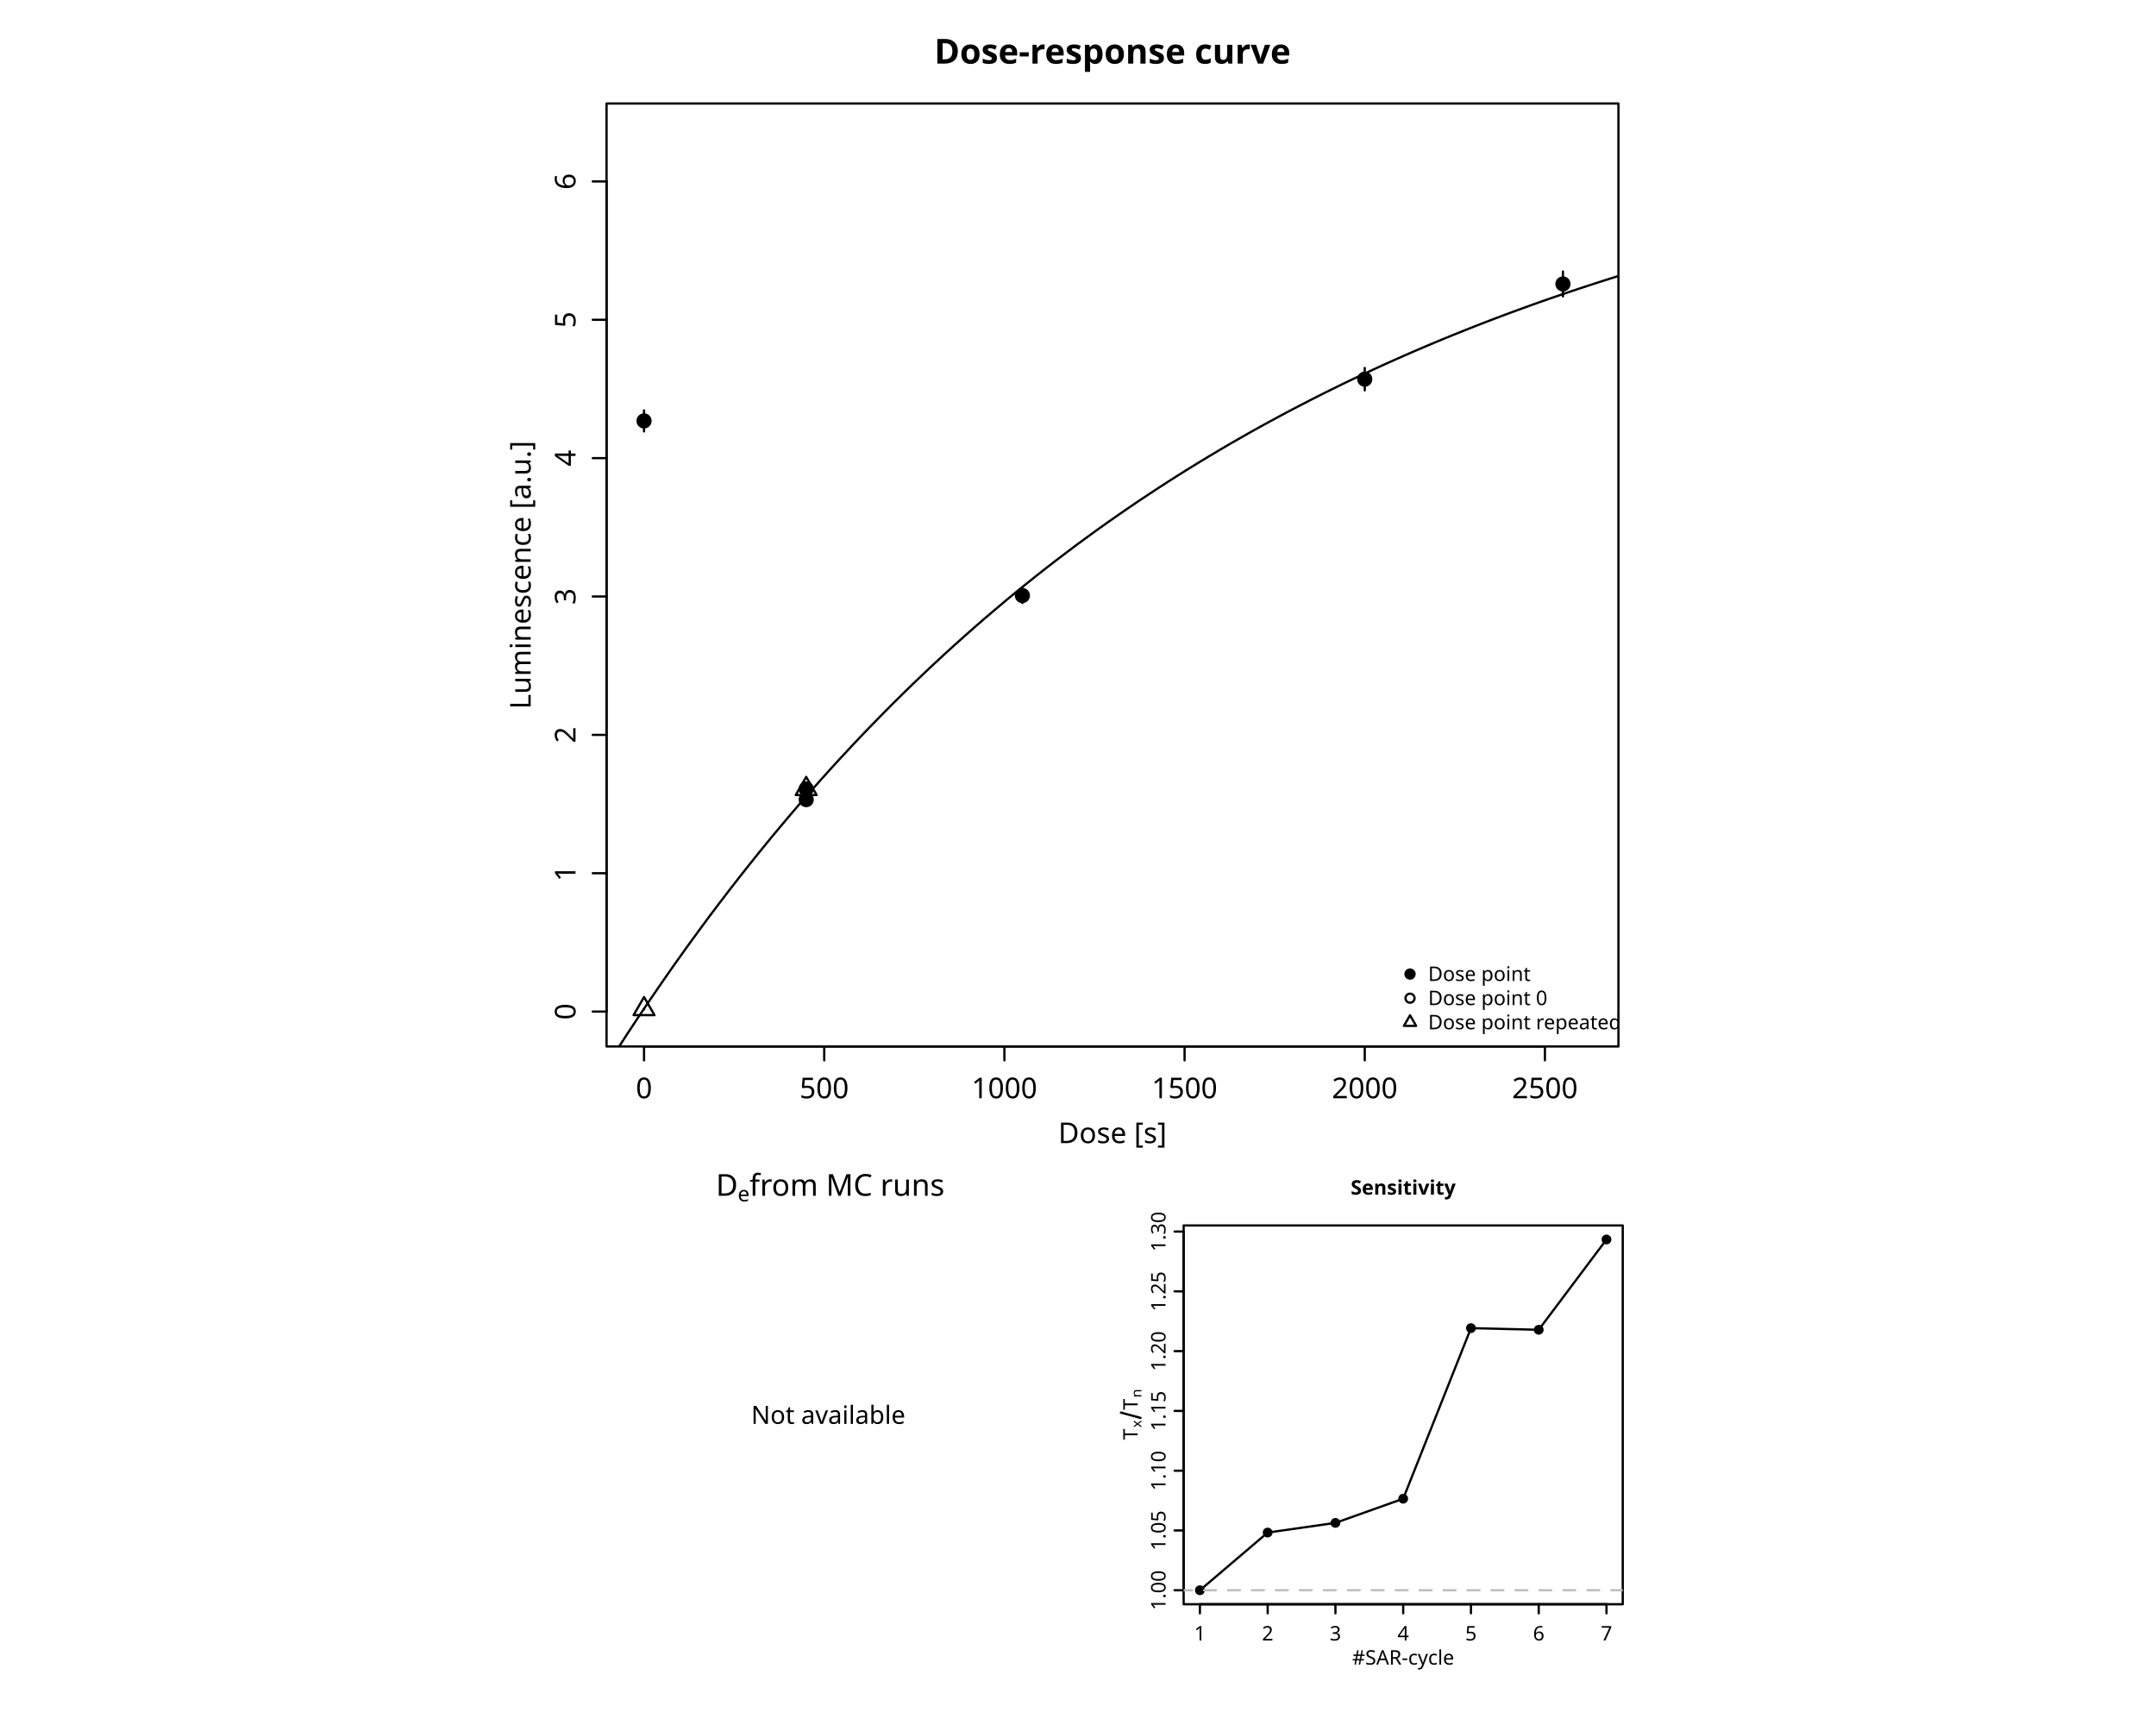
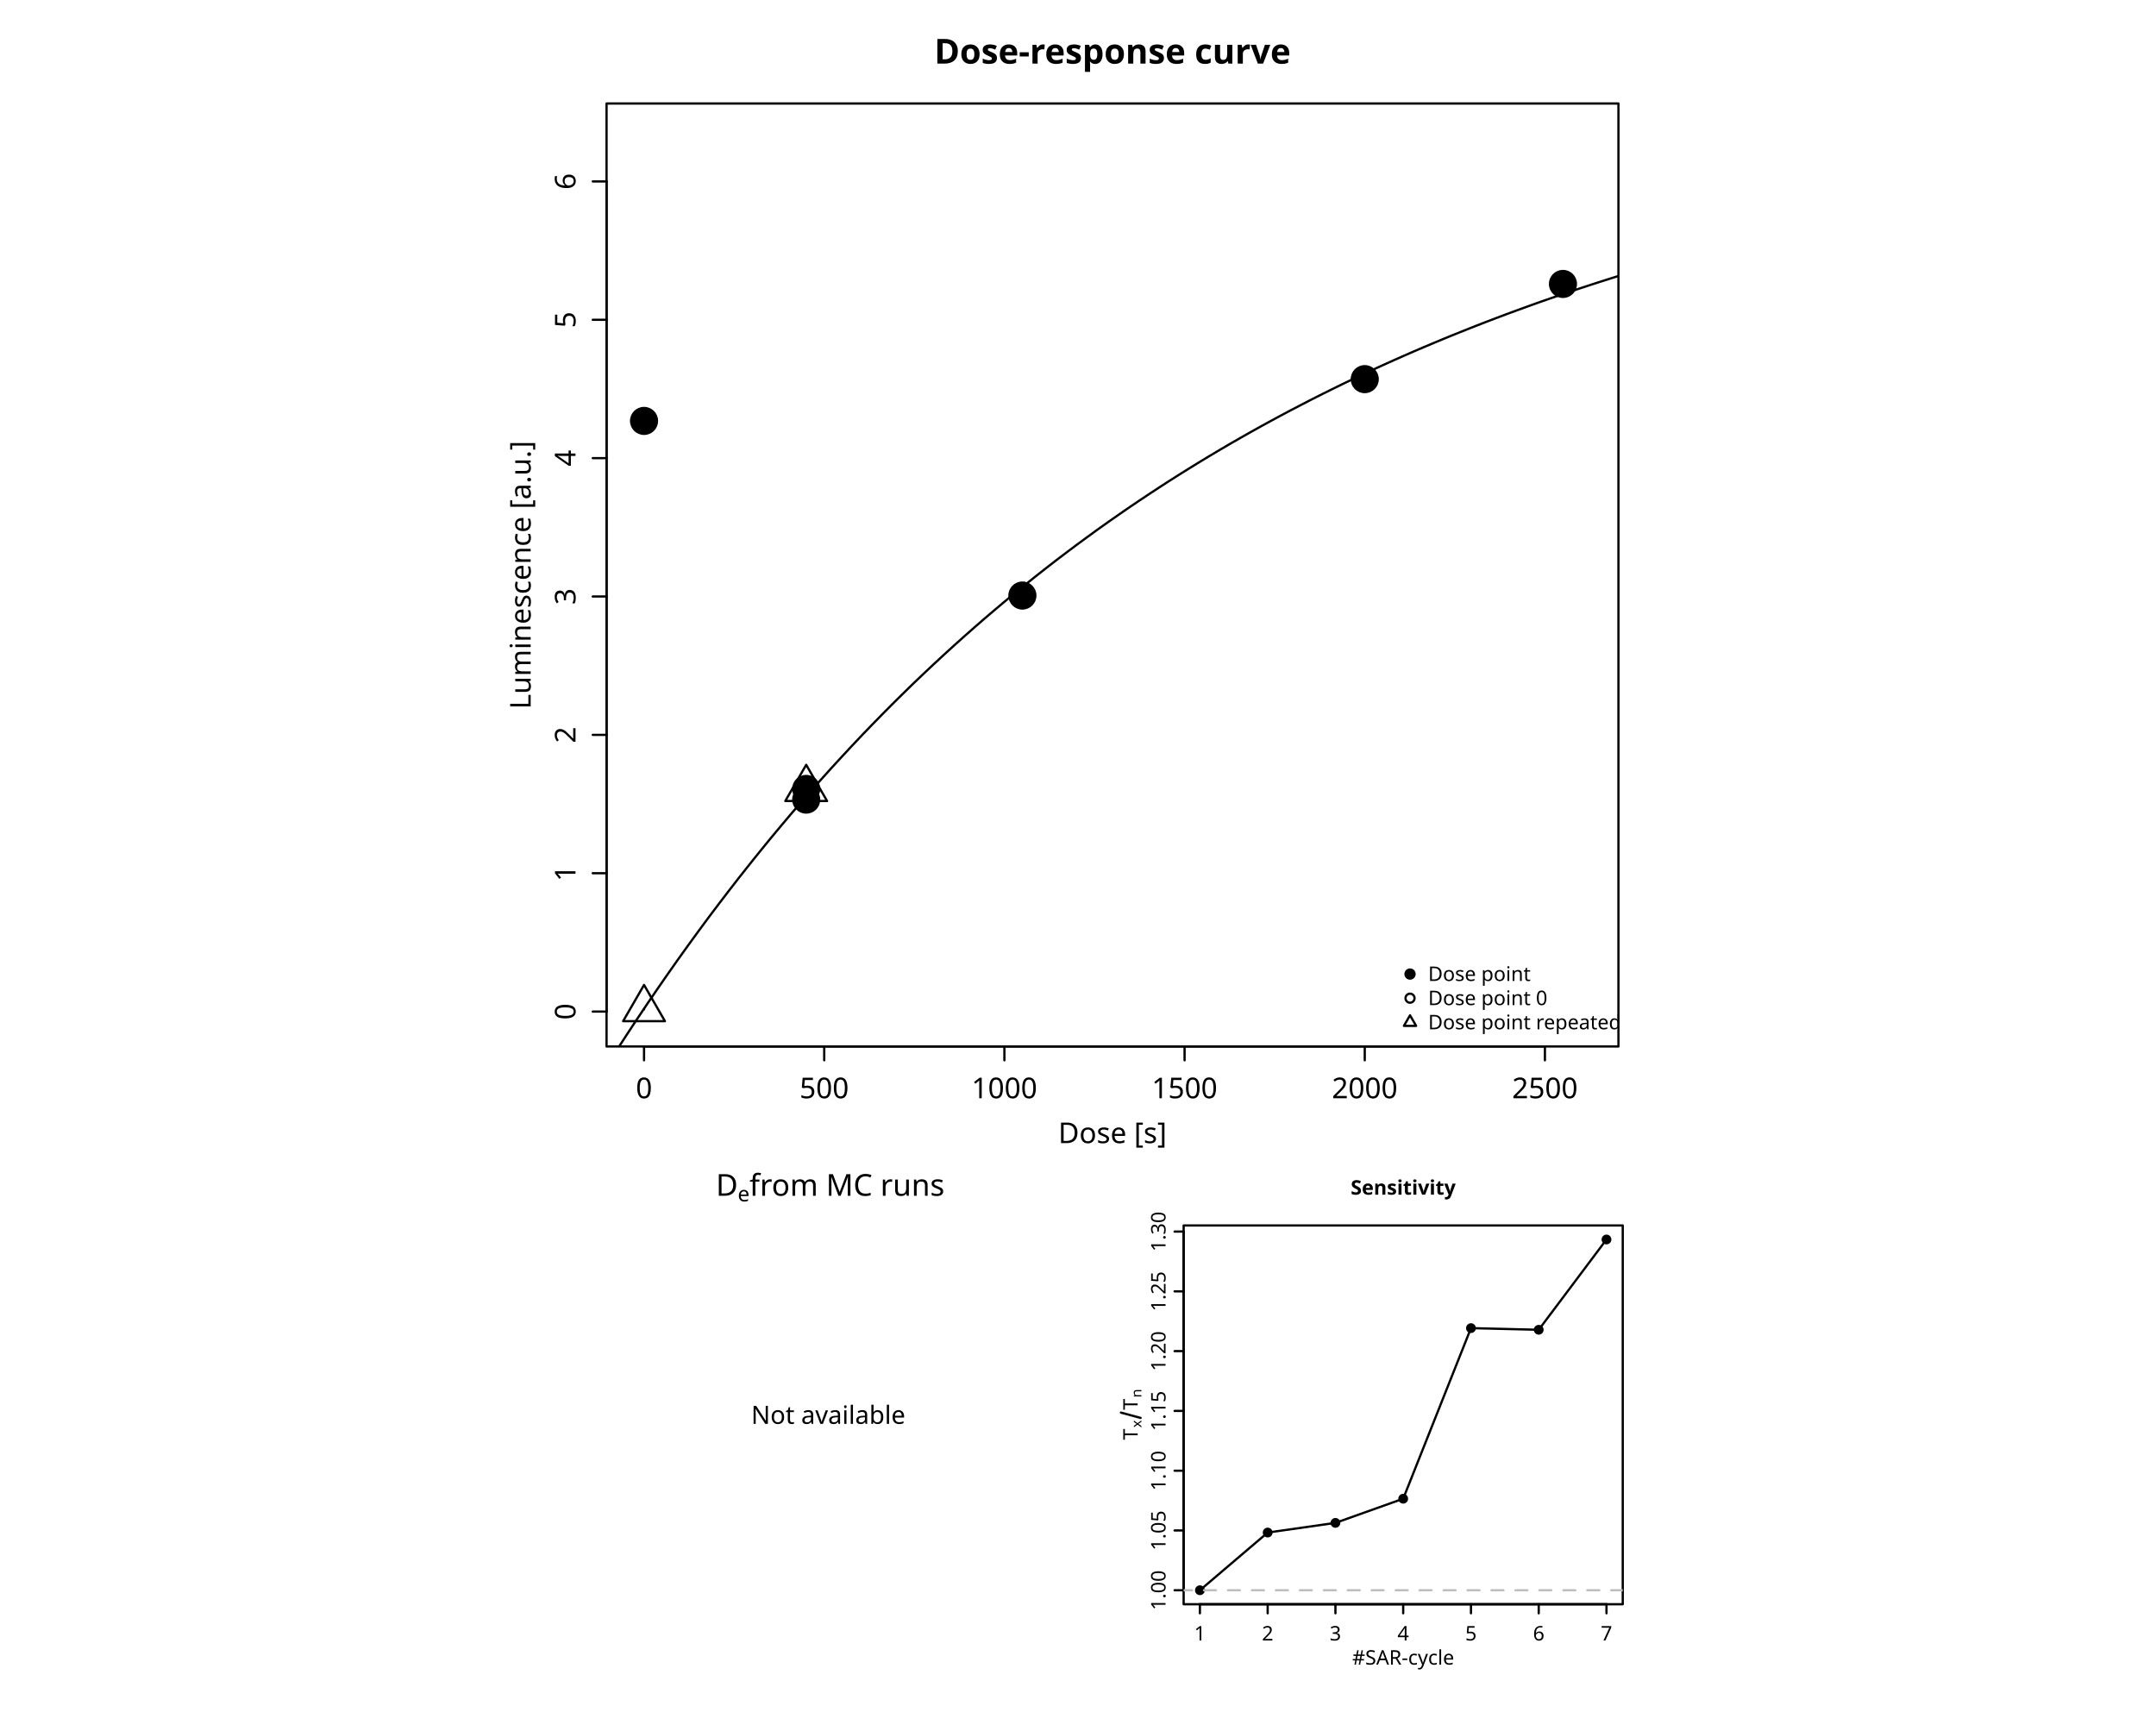
<svg xmlns="http://www.w3.org/2000/svg" class="svglite" data-engine-version="2.0" width="720.00pt" height="576.00pt" viewBox="0 0 720.00 576.00">
  <defs>
    <style type="text/css">
    .svglite line, .svglite polyline, .svglite polygon, .svglite path, .svglite rect, .svglite circle {
      fill: none;
      stroke: #000000;
      stroke-linecap: round;
      stroke-linejoin: round;
      stroke-miterlimit: 10.00;
    }
  </style>
  </defs>
  <rect width="100%" height="100%" style="stroke: none; fill: #FFFFFF;" />
  <defs>
    <clipPath id="cpMC4wMHw3MjAuMDB8MC4wMHw1NzYuMDA=">
      <rect x="0.00" y="0.00" width="720.00" height="576.00" />
    </clipPath>
  </defs>
  <g clip-path="url(#cpMC4wMHw3MjAuMDB8MC4wMHw1NzYuMDA=)">
</g>
  <defs>
    <clipPath id="cpMjAyLjU2fDU0MC40OHwzNC41NnwzNDkuNDQ=">
      <rect x="202.56" y="34.56" width="337.92" height="314.88" />
    </clipPath>
  </defs>
  <g clip-path="url(#cpMjAyLjU2fDU0MC40OHwzNC41NnwzNDkuNDQ=)">
-     <circle cx="215.08" cy="140.55" r="2.16" style="stroke-width: 0.75; fill: #000000;" />
-     <circle cx="269.23" cy="267.00" r="2.16" style="stroke-width: 0.75; fill: #000000;" />
-     <circle cx="341.43" cy="198.86" r="2.16" style="stroke-width: 0.75; fill: #000000;" />
-     <circle cx="455.76" cy="126.60" r="2.16" style="stroke-width: 0.75; fill: #000000;" />
-     <circle cx="521.95" cy="94.81" r="2.16" style="stroke-width: 0.75; fill: #000000;" />
-     <circle cx="269.23" cy="263.44" r="2.16" style="stroke-width: 0.75; fill: #000000;" />
+     <circle cx="215.08" cy="140.55" r="4.32" style="stroke-width: 0.75; fill: #000000;" />
+     <circle cx="269.23" cy="267.00" r="4.32" style="stroke-width: 0.75; fill: #000000;" />
+     <circle cx="341.43" cy="198.86" r="4.32" style="stroke-width: 0.75; fill: #000000;" />
+     <circle cx="455.76" cy="126.60" r="4.32" style="stroke-width: 0.75; fill: #000000;" />
+     <circle cx="521.95" cy="94.81" r="4.32" style="stroke-width: 0.75; fill: #000000;" />
+     <circle cx="269.23" cy="263.44" r="4.32" style="stroke-width: 0.75; fill: #000000;" />
  </g>
  <g clip-path="url(#cpMC4wMHw3MjAuMDB8MC4wMHw1NzYuMDA=)">
    <line x1="215.08" y1="349.44" x2="515.93" y2="349.44" style="stroke-width: 0.75;" />
    <line x1="215.08" y1="349.44" x2="215.08" y2="354.05" style="stroke-width: 0.75;" />
    <line x1="275.25" y1="349.44" x2="275.25" y2="354.05" style="stroke-width: 0.75;" />
    <line x1="335.42" y1="349.44" x2="335.42" y2="354.05" style="stroke-width: 0.75;" />
    <line x1="395.59" y1="349.44" x2="395.59" y2="354.05" style="stroke-width: 0.75;" />
    <line x1="455.76" y1="349.44" x2="455.76" y2="354.05" style="stroke-width: 0.75;" />
    <line x1="515.93" y1="349.44" x2="515.93" y2="354.05" style="stroke-width: 0.75;" />
    <text x="215.08" y="366.72" text-anchor="middle" style="font-size: 9.60px; font-family: sans;" textLength="5.34px" lengthAdjust="spacingAndGlyphs">0</text>
    <text x="275.25" y="366.72" text-anchor="middle" style="font-size: 9.60px; font-family: sans;" textLength="16.02px" lengthAdjust="spacingAndGlyphs">500</text>
    <text x="335.42" y="366.72" text-anchor="middle" style="font-size: 9.60px; font-family: sans;" textLength="21.36px" lengthAdjust="spacingAndGlyphs">1000</text>
    <text x="395.59" y="366.72" text-anchor="middle" style="font-size: 9.60px; font-family: sans;" textLength="21.36px" lengthAdjust="spacingAndGlyphs">1500</text>
    <text x="455.76" y="366.72" text-anchor="middle" style="font-size: 9.60px; font-family: sans;" textLength="21.36px" lengthAdjust="spacingAndGlyphs">2000</text>
    <text x="515.93" y="366.72" text-anchor="middle" style="font-size: 9.60px; font-family: sans;" textLength="21.36px" lengthAdjust="spacingAndGlyphs">2500</text>
    <line x1="202.56" y1="337.78" x2="202.56" y2="60.58" style="stroke-width: 0.75;" />
    <line x1="202.56" y1="337.78" x2="197.95" y2="337.78" style="stroke-width: 0.75;" />
    <line x1="202.56" y1="291.58" x2="197.95" y2="291.58" style="stroke-width: 0.75;" />
    <line x1="202.56" y1="245.38" x2="197.95" y2="245.38" style="stroke-width: 0.75;" />
    <line x1="202.56" y1="199.18" x2="197.95" y2="199.18" style="stroke-width: 0.75;" />
    <line x1="202.56" y1="152.98" x2="197.95" y2="152.98" style="stroke-width: 0.75;" />
    <line x1="202.56" y1="106.78" x2="197.95" y2="106.78" style="stroke-width: 0.75;" />
    <line x1="202.56" y1="60.58" x2="197.95" y2="60.58" style="stroke-width: 0.75;" />
    <text transform="translate(192.19,337.78) rotate(-90)" text-anchor="middle" style="font-size: 9.60px; font-family: sans;" textLength="5.34px" lengthAdjust="spacingAndGlyphs">0</text>
    <text transform="translate(192.19,291.58) rotate(-90)" text-anchor="middle" style="font-size: 9.60px; font-family: sans;" textLength="5.34px" lengthAdjust="spacingAndGlyphs">1</text>
    <text transform="translate(192.19,245.38) rotate(-90)" text-anchor="middle" style="font-size: 9.60px; font-family: sans;" textLength="5.34px" lengthAdjust="spacingAndGlyphs">2</text>
    <text transform="translate(192.19,199.18) rotate(-90)" text-anchor="middle" style="font-size: 9.60px; font-family: sans;" textLength="5.34px" lengthAdjust="spacingAndGlyphs">3</text>
    <text transform="translate(192.19,152.98) rotate(-90)" text-anchor="middle" style="font-size: 9.60px; font-family: sans;" textLength="5.34px" lengthAdjust="spacingAndGlyphs">4</text>
    <text transform="translate(192.19,106.78) rotate(-90)" text-anchor="middle" style="font-size: 9.60px; font-family: sans;" textLength="5.34px" lengthAdjust="spacingAndGlyphs">5</text>
    <text transform="translate(192.19,60.58) rotate(-90)" text-anchor="middle" style="font-size: 9.60px; font-family: sans;" textLength="5.34px" lengthAdjust="spacingAndGlyphs">6</text>
    <polygon points="202.56,349.44 540.48,349.44 540.48,34.56 202.56,34.56 " style="stroke-width: 0.75; fill: none;" />
  </g>
  <defs>
    <clipPath id="cpMTY4LjAwfDU1Mi4wMHwwLjAwfDM4NC4wMA==">
      <rect x="168.00" y="0.00" width="384.00" height="384.00" />
    </clipPath>
  </defs>
  <g clip-path="url(#cpMTY4LjAwfDU1Mi4wMHwwLjAwfDM4NC4wMA==)">
    <text x="371.52" y="381.70" text-anchor="middle" style="font-size: 9.60px; font-family: sans;" textLength="35.22px" lengthAdjust="spacingAndGlyphs">Dose [s]</text>
    <text transform="translate(177.22,192.00) rotate(-90)" text-anchor="middle" style="font-size: 9.60px; font-family: sans;" textLength="85.93px" lengthAdjust="spacingAndGlyphs">Luminescence [a.u.]</text>
    <text x="371.52" y="21.24" text-anchor="middle" style="font-size: 11.52px; font-weight: bold; font-family: sans;" textLength="109.52px" lengthAdjust="spacingAndGlyphs">Dose-response curve</text>
  </g>
  <g clip-path="url(#cpMjAyLjU2fDU0MC40OHwzNC41NnwzNDkuNDQ=)">
    <polyline points="202.56,355.98 205.97,350.64 209.39,345.38 212.80,340.21 215.08,336.81 216.21,335.12 219.63,330.12 223.04,325.19 226.45,320.35 229.87,315.58 233.28,310.90 236.69,306.28 240.11,301.75 243.52,297.29 246.93,292.90 250.35,288.58 253.76,284.33 257.17,280.15 260.59,276.04 264.00,271.99 267.41,268.01 270.83,264.10 274.24,260.25 277.65,256.46 281.07,252.74 284.48,249.07 287.89,245.46 291.31,241.92 294.72,238.43 298.13,234.99 301.55,231.62 304.96,228.29 308.37,225.03 311.79,221.81 315.20,218.65 318.61,215.54 322.03,212.48 325.44,209.47 328.85,206.50 332.27,203.59 335.68,200.72 339.09,197.90 342.51,195.13 345.92,192.40 349.33,189.72 352.75,187.07 356.16,184.48 359.57,181.92 362.99,179.41 366.40,176.93 369.81,174.50 373.23,172.11 376.64,169.75 380.05,167.44 383.47,165.16 386.88,162.92 390.29,160.71 393.71,158.54 397.12,156.41 400.53,154.31 403.95,152.24 407.36,150.21 410.77,148.21 414.19,146.25 417.60,144.31 421.01,142.41 424.43,140.54 427.84,138.70 431.25,136.89 434.67,135.11 438.08,133.35 441.49,131.63 444.91,129.93 448.32,128.26 451.73,126.62 455.15,125.01 458.56,123.42 461.97,121.86 465.39,120.32 468.80,118.81 472.21,117.32 475.63,115.86 479.04,114.42 482.45,113.00 485.87,111.61 489.28,110.24 492.69,108.89 496.11,107.56 499.52,106.26 502.93,104.97 506.35,103.71 509.76,102.47 513.17,101.24 516.59,100.04 520.00,98.86 523.41,97.70 526.83,96.55 530.24,95.43 533.65,94.32 537.07,93.23 540.48,92.16 " style="stroke-width: 0.75;" />
    <line x1="215.08" y1="144.06" x2="215.08" y2="137.04" style="stroke-width: 0.75;" />
    <line x1="269.23" y1="268.34" x2="269.23" y2="265.66" style="stroke-width: 0.75;" />
    <line x1="341.43" y1="201.35" x2="341.43" y2="196.36" style="stroke-width: 0.75;" />
    <line x1="455.76" y1="130.34" x2="455.76" y2="122.86" style="stroke-width: 0.75;" />
    <line x1="521.95" y1="98.97" x2="521.95" y2="90.66" style="stroke-width: 0.75;" />
    <line x1="269.23" y1="264.78" x2="269.23" y2="262.10" style="stroke-width: 0.75;" />
    <line x1="215.08" y1="337.04" x2="215.08" y2="336.85" style="stroke-width: 0.75;" />
-     <polygon points="269.23,259.41 272.72,265.46 265.74,265.46 " style="stroke-width: 0.75; fill: none;" />
-     <polygon points="215.08,332.92 218.57,338.96 211.58,338.96 " style="stroke-width: 0.75; fill: none;" />
+     <polygon points="269.23,255.38 276.21,267.47 262.25,267.47 " style="stroke-width: 0.75; fill: none;" />
+     <polygon points="215.08,328.88 222.06,340.98 208.09,340.98 " style="stroke-width: 0.75; fill: none;" />
  </g>
  <g clip-path="url(#cpMC4wMHw3MjAuMDB8MC4wMHw1NzYuMDA=)">
</g>
  <g clip-path="url(#cpMjAyLjU2fDU0MC40OHwzNC41NnwzNDkuNDQ=)">
    <circle cx="470.88" cy="325.25" r="1.51" style="stroke-width: 0.75; fill: #000000;" />
    <circle cx="470.88" cy="333.31" r="1.51" style="stroke-width: 0.75;" />
    <polygon points="470.88,339.02 472.92,342.55 468.84,342.55 " style="stroke-width: 0.75; fill: none;" />
    <text x="476.93" y="327.56" style="font-size: 6.72px; font-family: sans;" textLength="32.13px" lengthAdjust="spacingAndGlyphs">Dose point</text>
    <text x="476.93" y="335.62" style="font-size: 6.72px; font-family: sans;" textLength="37.74px" lengthAdjust="spacingAndGlyphs">Dose point 0</text>
    <text x="476.93" y="343.69" style="font-size: 6.72px; font-family: sans;" textLength="60.53px" lengthAdjust="spacingAndGlyphs">Dose point repeated</text>
  </g>
  <defs>
    <clipPath id="cpMjAzLjI4fDM0OS45Mnw0MDkuMjB8NTM1LjY4">
      <rect x="203.28" y="409.20" width="146.64" height="126.48" />
    </clipPath>
  </defs>
  <g clip-path="url(#cpMjAzLjI4fDM0OS45Mnw0MDkuMjB8NTM1LjY4)">
</g>
  <defs>
    <clipPath id="cpMTY4LjAwfDM2MC4wMHwzODQuMDB8NTc2LjAw">
      <rect x="168.00" y="384.00" width="192.00" height="192.00" />
    </clipPath>
  </defs>
  <g clip-path="url(#cpMTY4LjAwfDM2MC4wMHwzODQuMDB8NTc2LjAw)">
    <text x="239.07" y="399.28" style="font-size: 10.08px; font-family: sans;" textLength="7.28px" lengthAdjust="spacingAndGlyphs">D</text>
    <text x="246.35" y="401.15" style="font-size: 7.06px; font-family: sans;" textLength="3.92px" lengthAdjust="spacingAndGlyphs">e</text>
    <text x="250.27" y="399.28" style="font-size: 10.08px; font-family: sans;" textLength="63.86px" lengthAdjust="spacingAndGlyphs"> from MC runs</text>
  </g>
  <g clip-path="url(#cpMC4wMHw3MjAuMDB8MC4wMHw1NzYuMDA=)">
    <text x="276.60" y="475.44" text-anchor="middle" style="font-size: 8.40px; font-family: sans;" textLength="48.57px" lengthAdjust="spacingAndGlyphs">Not available</text>
  </g>
  <defs>
    <clipPath id="cpMzk1LjI4fDU0MS45Mnw0MDkuMjB8NTM1LjY4">
      <rect x="395.28" y="409.20" width="146.64" height="126.48" />
    </clipPath>
  </defs>
  <g clip-path="url(#cpMzk1LjI4fDU0MS45Mnw0MDkuMjB8NTM1LjY4)">
</g>
  <g clip-path="url(#cpMC4wMHw3MjAuMDB8MC4wMHw1NzYuMDA=)">
    <polyline points="400.71,531.00 423.34,511.74 445.97,508.51 468.60,500.44 491.23,443.48 513.86,444.03 536.49,413.88 " style="stroke-width: 0.75;" />
    <circle cx="400.71" cy="531.00" r="1.26" style="stroke-width: 0.75; fill: #000000;" />
    <circle cx="423.34" cy="511.74" r="1.26" style="stroke-width: 0.75; fill: #000000;" />
    <circle cx="445.97" cy="508.51" r="1.26" style="stroke-width: 0.75; fill: #000000;" />
    <circle cx="468.60" cy="500.44" r="1.26" style="stroke-width: 0.75; fill: #000000;" />
    <circle cx="491.23" cy="443.48" r="1.26" style="stroke-width: 0.75; fill: #000000;" />
    <circle cx="513.86" cy="444.03" r="1.26" style="stroke-width: 0.75; fill: #000000;" />
    <circle cx="536.49" cy="413.88" r="1.26" style="stroke-width: 0.75; fill: #000000;" />
    <line x1="400.71" y1="535.68" x2="536.49" y2="535.68" style="stroke-width: 0.75;" />
    <line x1="400.71" y1="535.68" x2="400.71" y2="538.70" style="stroke-width: 0.75;" />
    <line x1="423.34" y1="535.68" x2="423.34" y2="538.70" style="stroke-width: 0.75;" />
    <line x1="445.97" y1="535.68" x2="445.97" y2="538.70" style="stroke-width: 0.75;" />
    <line x1="468.60" y1="535.68" x2="468.60" y2="538.70" style="stroke-width: 0.75;" />
    <line x1="491.23" y1="535.68" x2="491.23" y2="538.70" style="stroke-width: 0.75;" />
    <line x1="513.86" y1="535.68" x2="513.86" y2="538.70" style="stroke-width: 0.75;" />
    <line x1="536.49" y1="535.68" x2="536.49" y2="538.70" style="stroke-width: 0.75;" />
    <text x="400.71" y="547.78" text-anchor="middle" style="font-size: 6.72px; font-family: sans;" textLength="3.74px" lengthAdjust="spacingAndGlyphs">1</text>
    <text x="423.34" y="547.78" text-anchor="middle" style="font-size: 6.72px; font-family: sans;" textLength="3.74px" lengthAdjust="spacingAndGlyphs">2</text>
    <text x="445.97" y="547.78" text-anchor="middle" style="font-size: 6.72px; font-family: sans;" textLength="3.74px" lengthAdjust="spacingAndGlyphs">3</text>
    <text x="468.60" y="547.78" text-anchor="middle" style="font-size: 6.72px; font-family: sans;" textLength="3.74px" lengthAdjust="spacingAndGlyphs">4</text>
    <text x="491.23" y="547.78" text-anchor="middle" style="font-size: 6.72px; font-family: sans;" textLength="3.74px" lengthAdjust="spacingAndGlyphs">5</text>
    <text x="513.86" y="547.78" text-anchor="middle" style="font-size: 6.72px; font-family: sans;" textLength="3.74px" lengthAdjust="spacingAndGlyphs">6</text>
    <text x="536.49" y="547.78" text-anchor="middle" style="font-size: 6.72px; font-family: sans;" textLength="3.74px" lengthAdjust="spacingAndGlyphs">7</text>
    <line x1="395.28" y1="531.00" x2="395.28" y2="411.24" style="stroke-width: 0.75;" />
    <line x1="395.28" y1="531.00" x2="392.26" y2="531.00" style="stroke-width: 0.75;" />
    <line x1="395.28" y1="511.04" x2="392.26" y2="511.04" style="stroke-width: 0.75;" />
    <line x1="395.28" y1="491.08" x2="392.26" y2="491.08" style="stroke-width: 0.75;" />
    <line x1="395.28" y1="471.12" x2="392.26" y2="471.12" style="stroke-width: 0.75;" />
    <line x1="395.28" y1="451.16" x2="392.26" y2="451.16" style="stroke-width: 0.75;" />
    <line x1="395.28" y1="431.20" x2="392.26" y2="431.20" style="stroke-width: 0.75;" />
    <line x1="395.28" y1="411.24" x2="392.26" y2="411.24" style="stroke-width: 0.75;" />
    <text transform="translate(389.23,531.00) rotate(-90)" text-anchor="middle" style="font-size: 6.72px; font-family: sans;" textLength="13.08px" lengthAdjust="spacingAndGlyphs">1.00</text>
    <text transform="translate(389.23,511.04) rotate(-90)" text-anchor="middle" style="font-size: 6.72px; font-family: sans;" textLength="13.08px" lengthAdjust="spacingAndGlyphs">1.05</text>
    <text transform="translate(389.23,491.08) rotate(-90)" text-anchor="middle" style="font-size: 6.72px; font-family: sans;" textLength="13.08px" lengthAdjust="spacingAndGlyphs">1.10</text>
    <text transform="translate(389.23,471.12) rotate(-90)" text-anchor="middle" style="font-size: 6.72px; font-family: sans;" textLength="13.08px" lengthAdjust="spacingAndGlyphs">1.15</text>
    <text transform="translate(389.23,451.16) rotate(-90)" text-anchor="middle" style="font-size: 6.72px; font-family: sans;" textLength="13.08px" lengthAdjust="spacingAndGlyphs">1.20</text>
    <text transform="translate(389.23,431.20) rotate(-90)" text-anchor="middle" style="font-size: 6.72px; font-family: sans;" textLength="13.08px" lengthAdjust="spacingAndGlyphs">1.25</text>
    <text transform="translate(389.23,411.24) rotate(-90)" text-anchor="middle" style="font-size: 6.72px; font-family: sans;" textLength="13.08px" lengthAdjust="spacingAndGlyphs">1.30</text>
    <polygon points="395.28,535.68 541.92,535.68 541.92,409.20 395.28,409.20 " style="stroke-width: 0.75; fill: none;" />
    <text x="468.60" y="398.91" text-anchor="middle" style="font-size: 6.72px; font-weight: bold; font-family: sans;" textLength="30.26px" lengthAdjust="spacingAndGlyphs">Sensitivity</text>
    <text x="468.60" y="555.84" text-anchor="middle" style="font-size: 6.72px; font-family: sans;" textLength="35.11px" lengthAdjust="spacingAndGlyphs">#SAR-cycle</text>
    <text transform="translate(379.92,480.81) rotate(-90)" style="font-size: 6.72px; font-family: sans;" textLength="4.10px" lengthAdjust="spacingAndGlyphs">T</text>
    <text transform="translate(381.17,476.70) rotate(-90)" style="font-size: 4.70px; font-family: sans;" textLength="2.35px" lengthAdjust="spacingAndGlyphs">x</text>
    <polyline points="380.90,473.46 374.33,471.68 " style="stroke-width: 0.75;" />
    <text transform="translate(379.92,470.80) rotate(-90)" style="font-size: 6.72px; font-family: sans;" textLength="4.10px" lengthAdjust="spacingAndGlyphs">T</text>
    <text transform="translate(381.17,466.69) rotate(-90)" style="font-size: 4.70px; font-family: sans;" textLength="2.62px" lengthAdjust="spacingAndGlyphs">n</text>
  </g>
  <g clip-path="url(#cpMzk1LjI4fDU0MS45Mnw0MDkuMjB8NTM1LjY4)">
    <polyline points="378.08,531.00 559.12,531.00 " style="stroke-width: 0.75; stroke: #BEBEBE; stroke-dasharray: 4.00,4.00;" />
  </g>
  <defs>
    <clipPath id="cpNTkuMDR8Njg5Ljc2fDU5LjA0fDUwMi41Ng==">
      <rect x="59.04" y="59.04" width="630.72" height="443.52" />
    </clipPath>
  </defs>
  <g clip-path="url(#cpNTkuMDR8Njg5Ljc2fDU5LjA0fDUwMi41Ng==)">
</g>
</svg>
